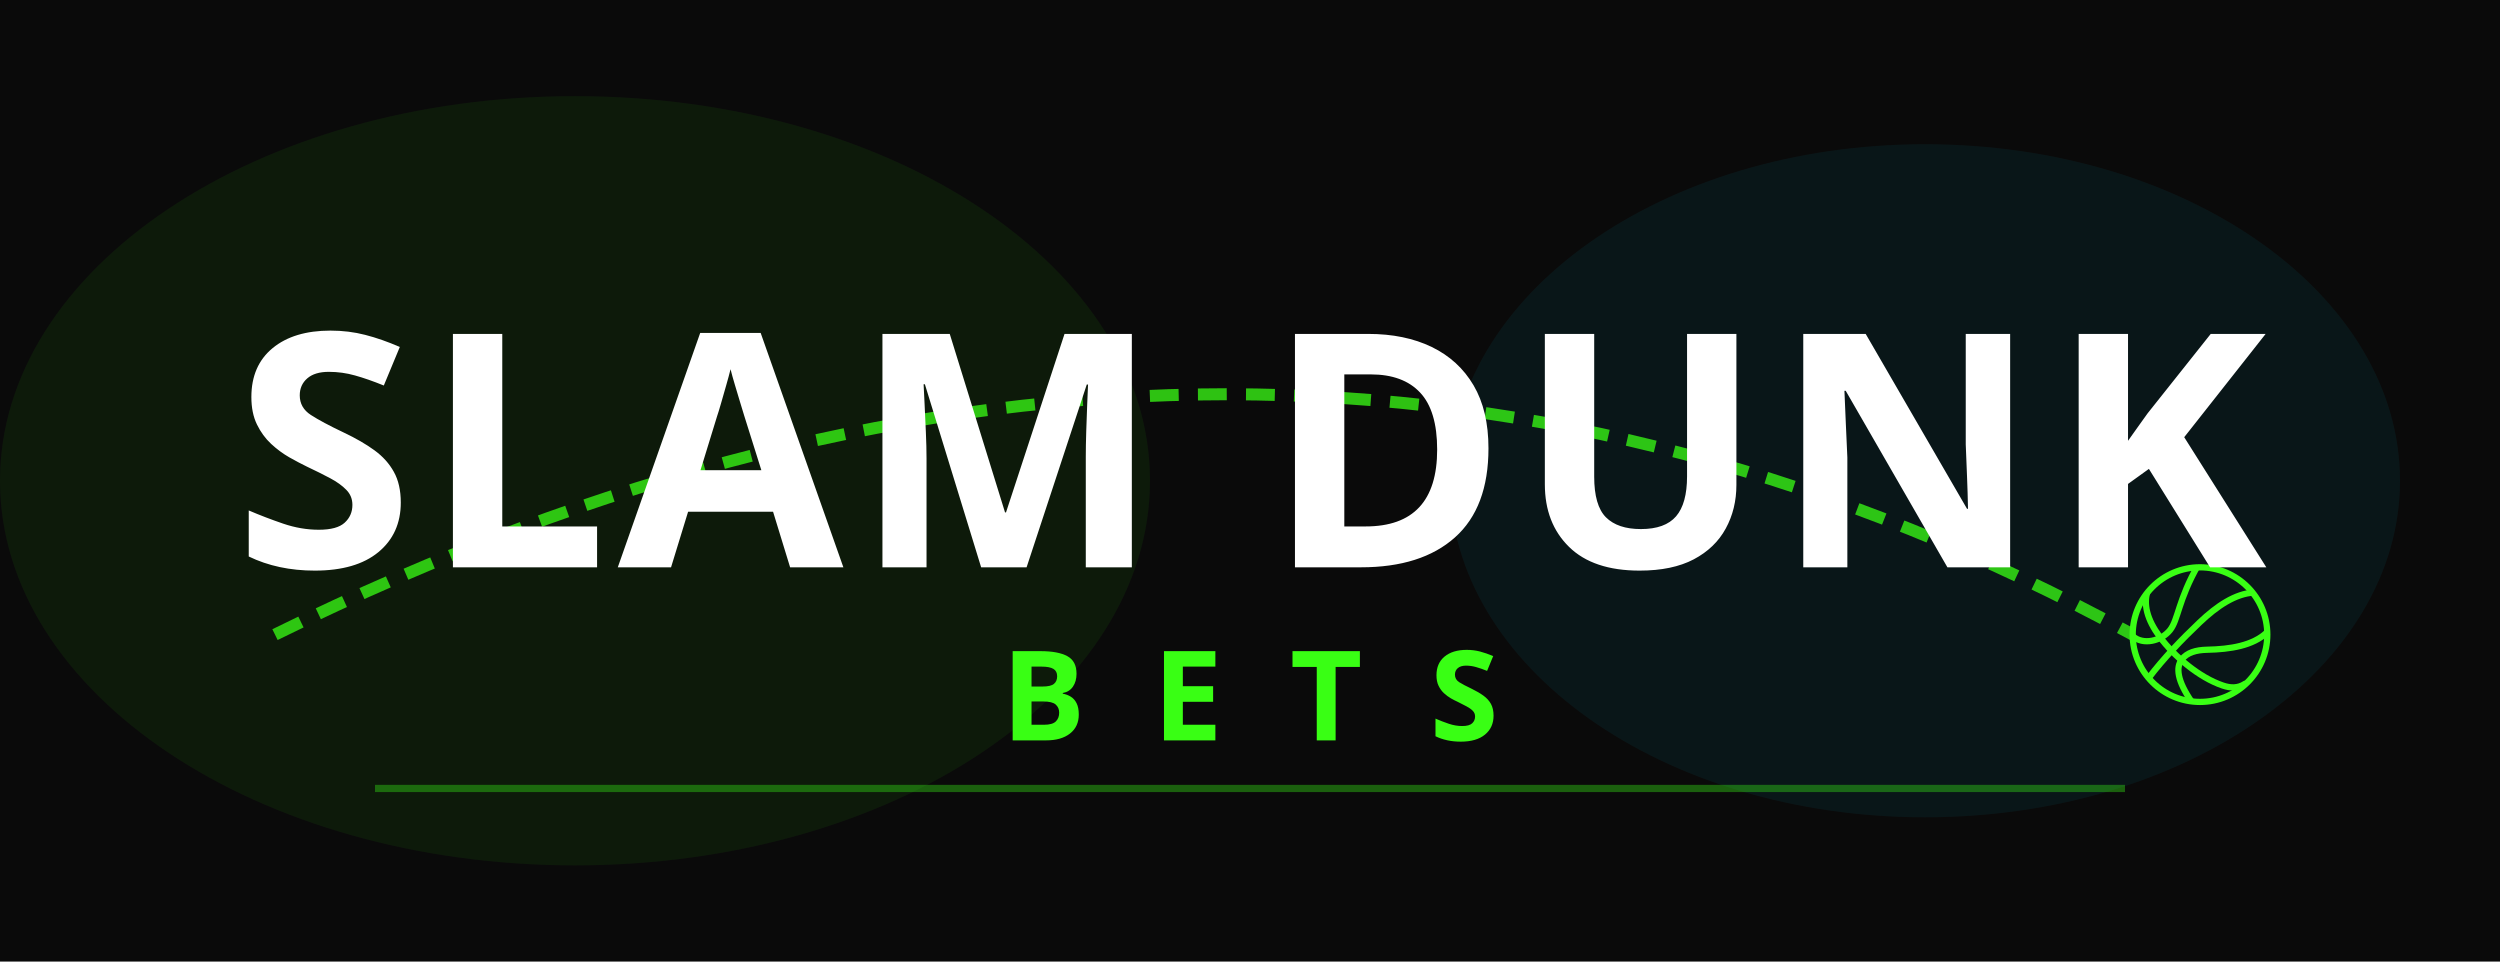
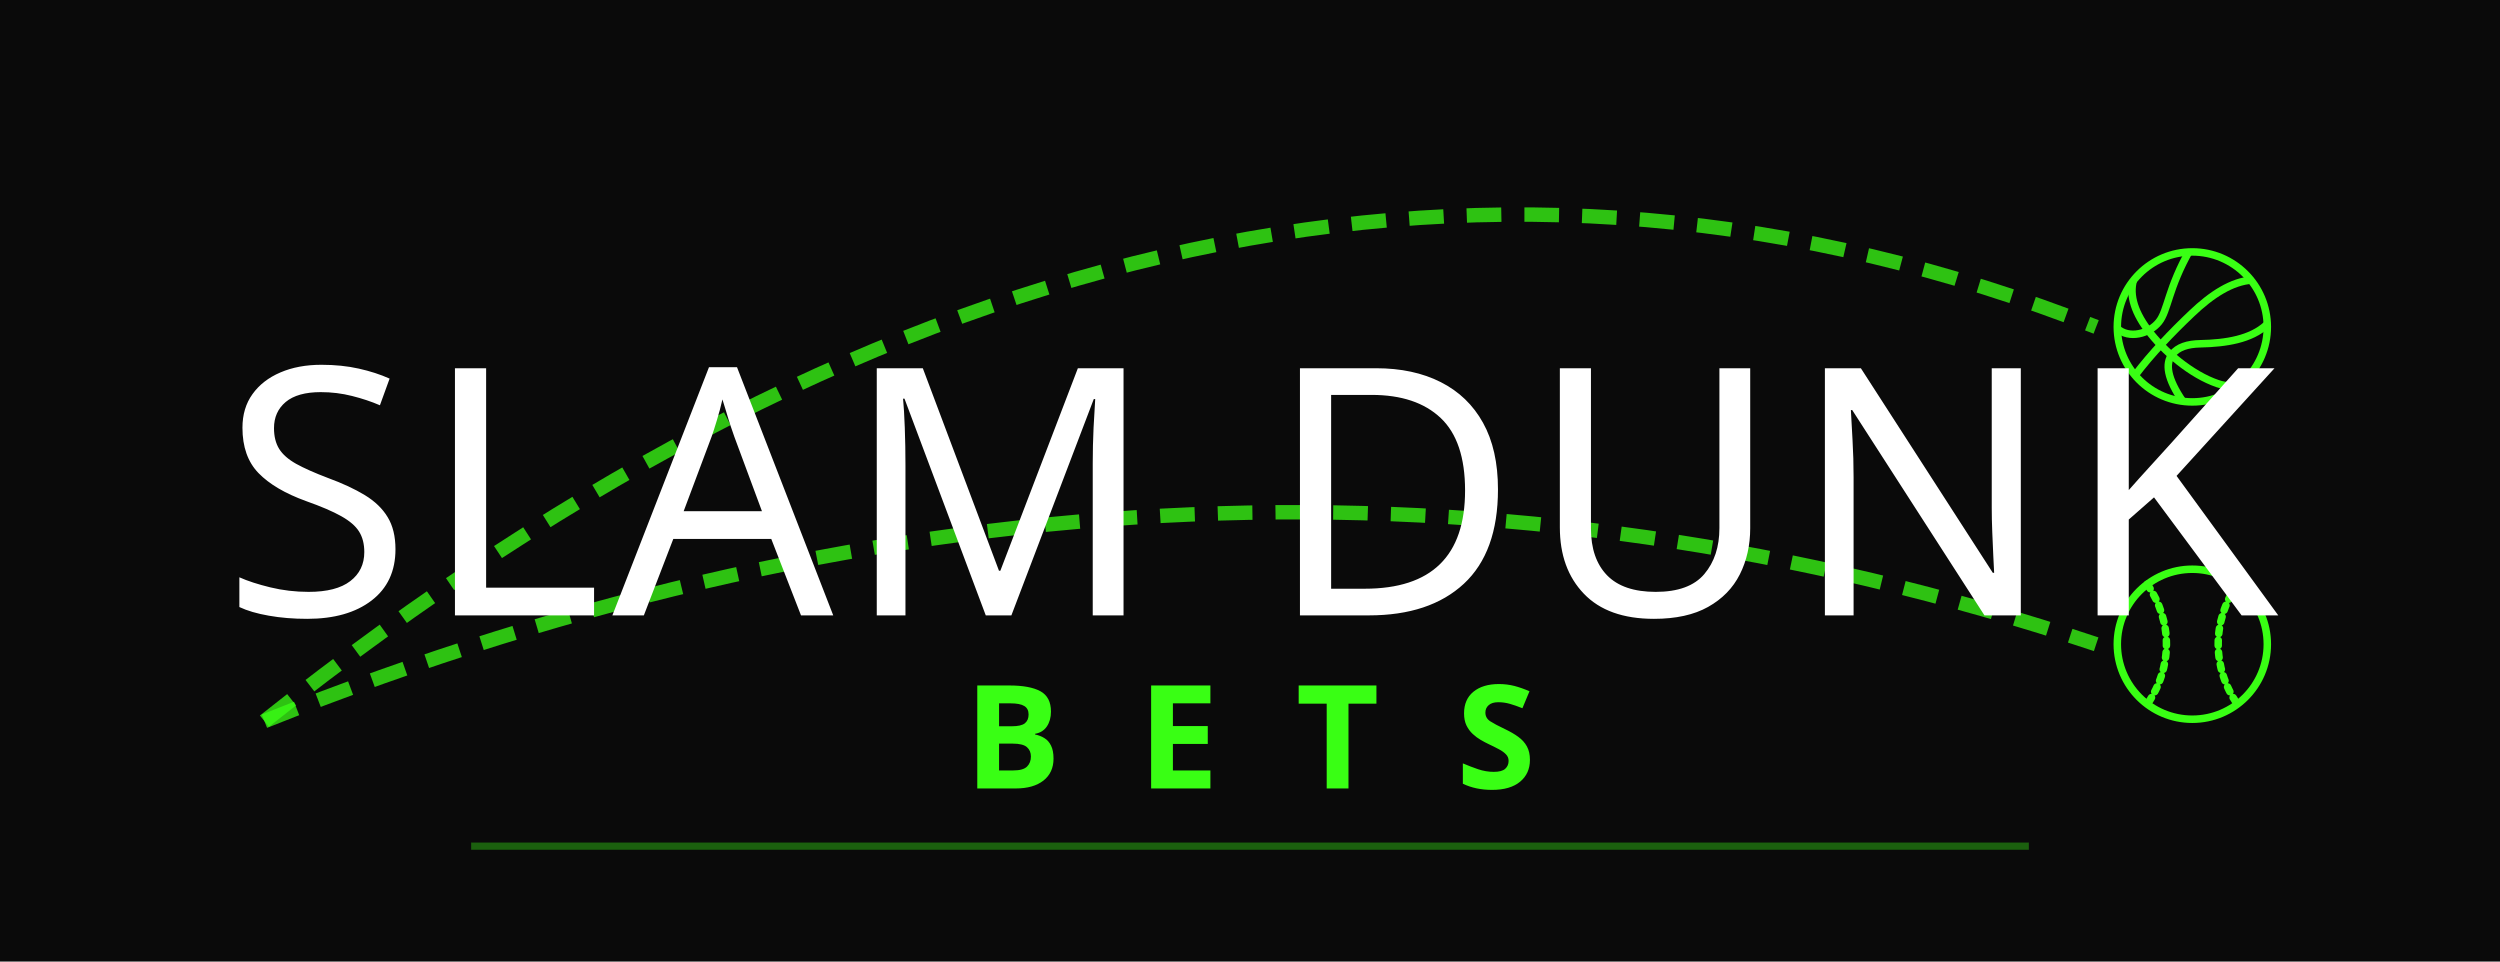
<svg xmlns="http://www.w3.org/2000/svg" width="520" height="200" viewBox="0 0 520 200">
  <rect width="520" height="200" fill="#0a0a0a" />
-   <ellipse cx="119.6" cy="100" rx="119.6" ry="80" fill="rgba(57,255,20,0.07)" />
-   <ellipse cx="400.4" cy="100" rx="98.8" ry="70" fill="rgba(0,229,255,0.06)" />
-   <path d="M 57.2 132 Q 260 32 443.6 132" stroke="#39ff14" stroke-width="2.5" fill="none" stroke-dasharray="6 4" opacity="0.75" />
+   <path d="M 55 150 Q 250 -5 436 68" stroke="#39ff14" stroke-width="3" fill="none" stroke-dasharray="7.2 4.8" opacity="0.75" />
  <defs>
-     <clipPath id="bball">
-       <circle cx="457.6" cy="132" r="14" />
+     <clipPath id="bball-456-68">
+       <circle cx="456" cy="68" r="15.6" />
    </clipPath>
  </defs>
-   <circle cx="457.6" cy="132" r="14" fill="none" stroke="#39ff14" stroke-width="1.3" />
-   <g clip-path="url(#bball)">
-     <g transform="translate(457.6,132) scale(0.02439024)" fill="none" stroke="#39ff14" stroke-width="53.3" stroke-linecap="round" stroke-linejoin="round">
+   <circle cx="456" cy="68" r="15.6" fill="none" stroke="#39ff14" stroke-width="1.56" />
+   <g clip-path="url(#bball-456-68)">
+     <g transform="translate(456,68) scale(0.0271777)" fill="none" stroke="#39ff14" stroke-width="57.4" stroke-linecap="round" stroke-linejoin="round">
      <path d="M-438 370 C-313 205 -158 43 -3 -104 C146 -246 302 -349 460 -359" />
      <path d="M-574 13 C-485 93 -331 55 -256 -38 C-185 -126 -187 -294 -15 -595" />
      <path d="M-442 -385 C-489 -264 -450 -126 -343 19 C-220 186 -7 366 194 434 C261 457 324 458 383 420" />
      <path d="M569 -17 C450 94 260 125 60 129 C-34 131 -110 153 -155 211 C-208 280 -194 394 -71 573" />
    </g>
  </g>
-   <text x="260" y="118" text-anchor="middle" font-family="'Barlow Condensed', sans-serif" font-size="68" font-weight="900" letter-spacing="2" fill="#ffffff">SLAM DUNK</text>
-   <text x="260" y="154" text-anchor="middle" font-family="'Barlow Condensed', sans-serif" font-size="26" font-weight="700" letter-spacing="14" fill="#39ff14">BETS</text>
-   <line x1="78" y1="164" x2="442" y2="164" stroke="#39ff14" stroke-width="1.5" opacity="0.35" />
+   <path d="M 55 150 Q 250 72 436 134" stroke="#39ff14" stroke-width="3" fill="none" stroke-dasharray="7.2 4.8" opacity="0.75" />
+   <circle cx="456" cy="134" r="15.6" fill="none" stroke="#39ff14" stroke-width="1.56" />
+   <g transform="translate(456,134) scale(0.156)" fill="none" stroke="#39ff14" stroke-width="10.0" stroke-linecap="round" stroke-dasharray="7 9">
+     <path d="M 60 -80 C 26 -30 26 30 60 80" />
+     <path d="M -60 -80 C -26 -30 -26 30 -60 80" />
+   </g>
+   <text x="260" y="128" text-anchor="middle" font-family="'Barlow Condensed', sans-serif" font-size="72" font-weight="500" letter-spacing="2" fill="#ffffff">SLAM DUNK</text>
+   <text x="260" y="164" text-anchor="middle" font-family="'Barlow Condensed', sans-serif" font-size="30" font-weight="700" letter-spacing="16" fill="#39ff14">BETS</text>
+   <line x1="98" y1="176" x2="422" y2="176" stroke="#39ff14" stroke-width="1.5" opacity="0.35" />
</svg>
